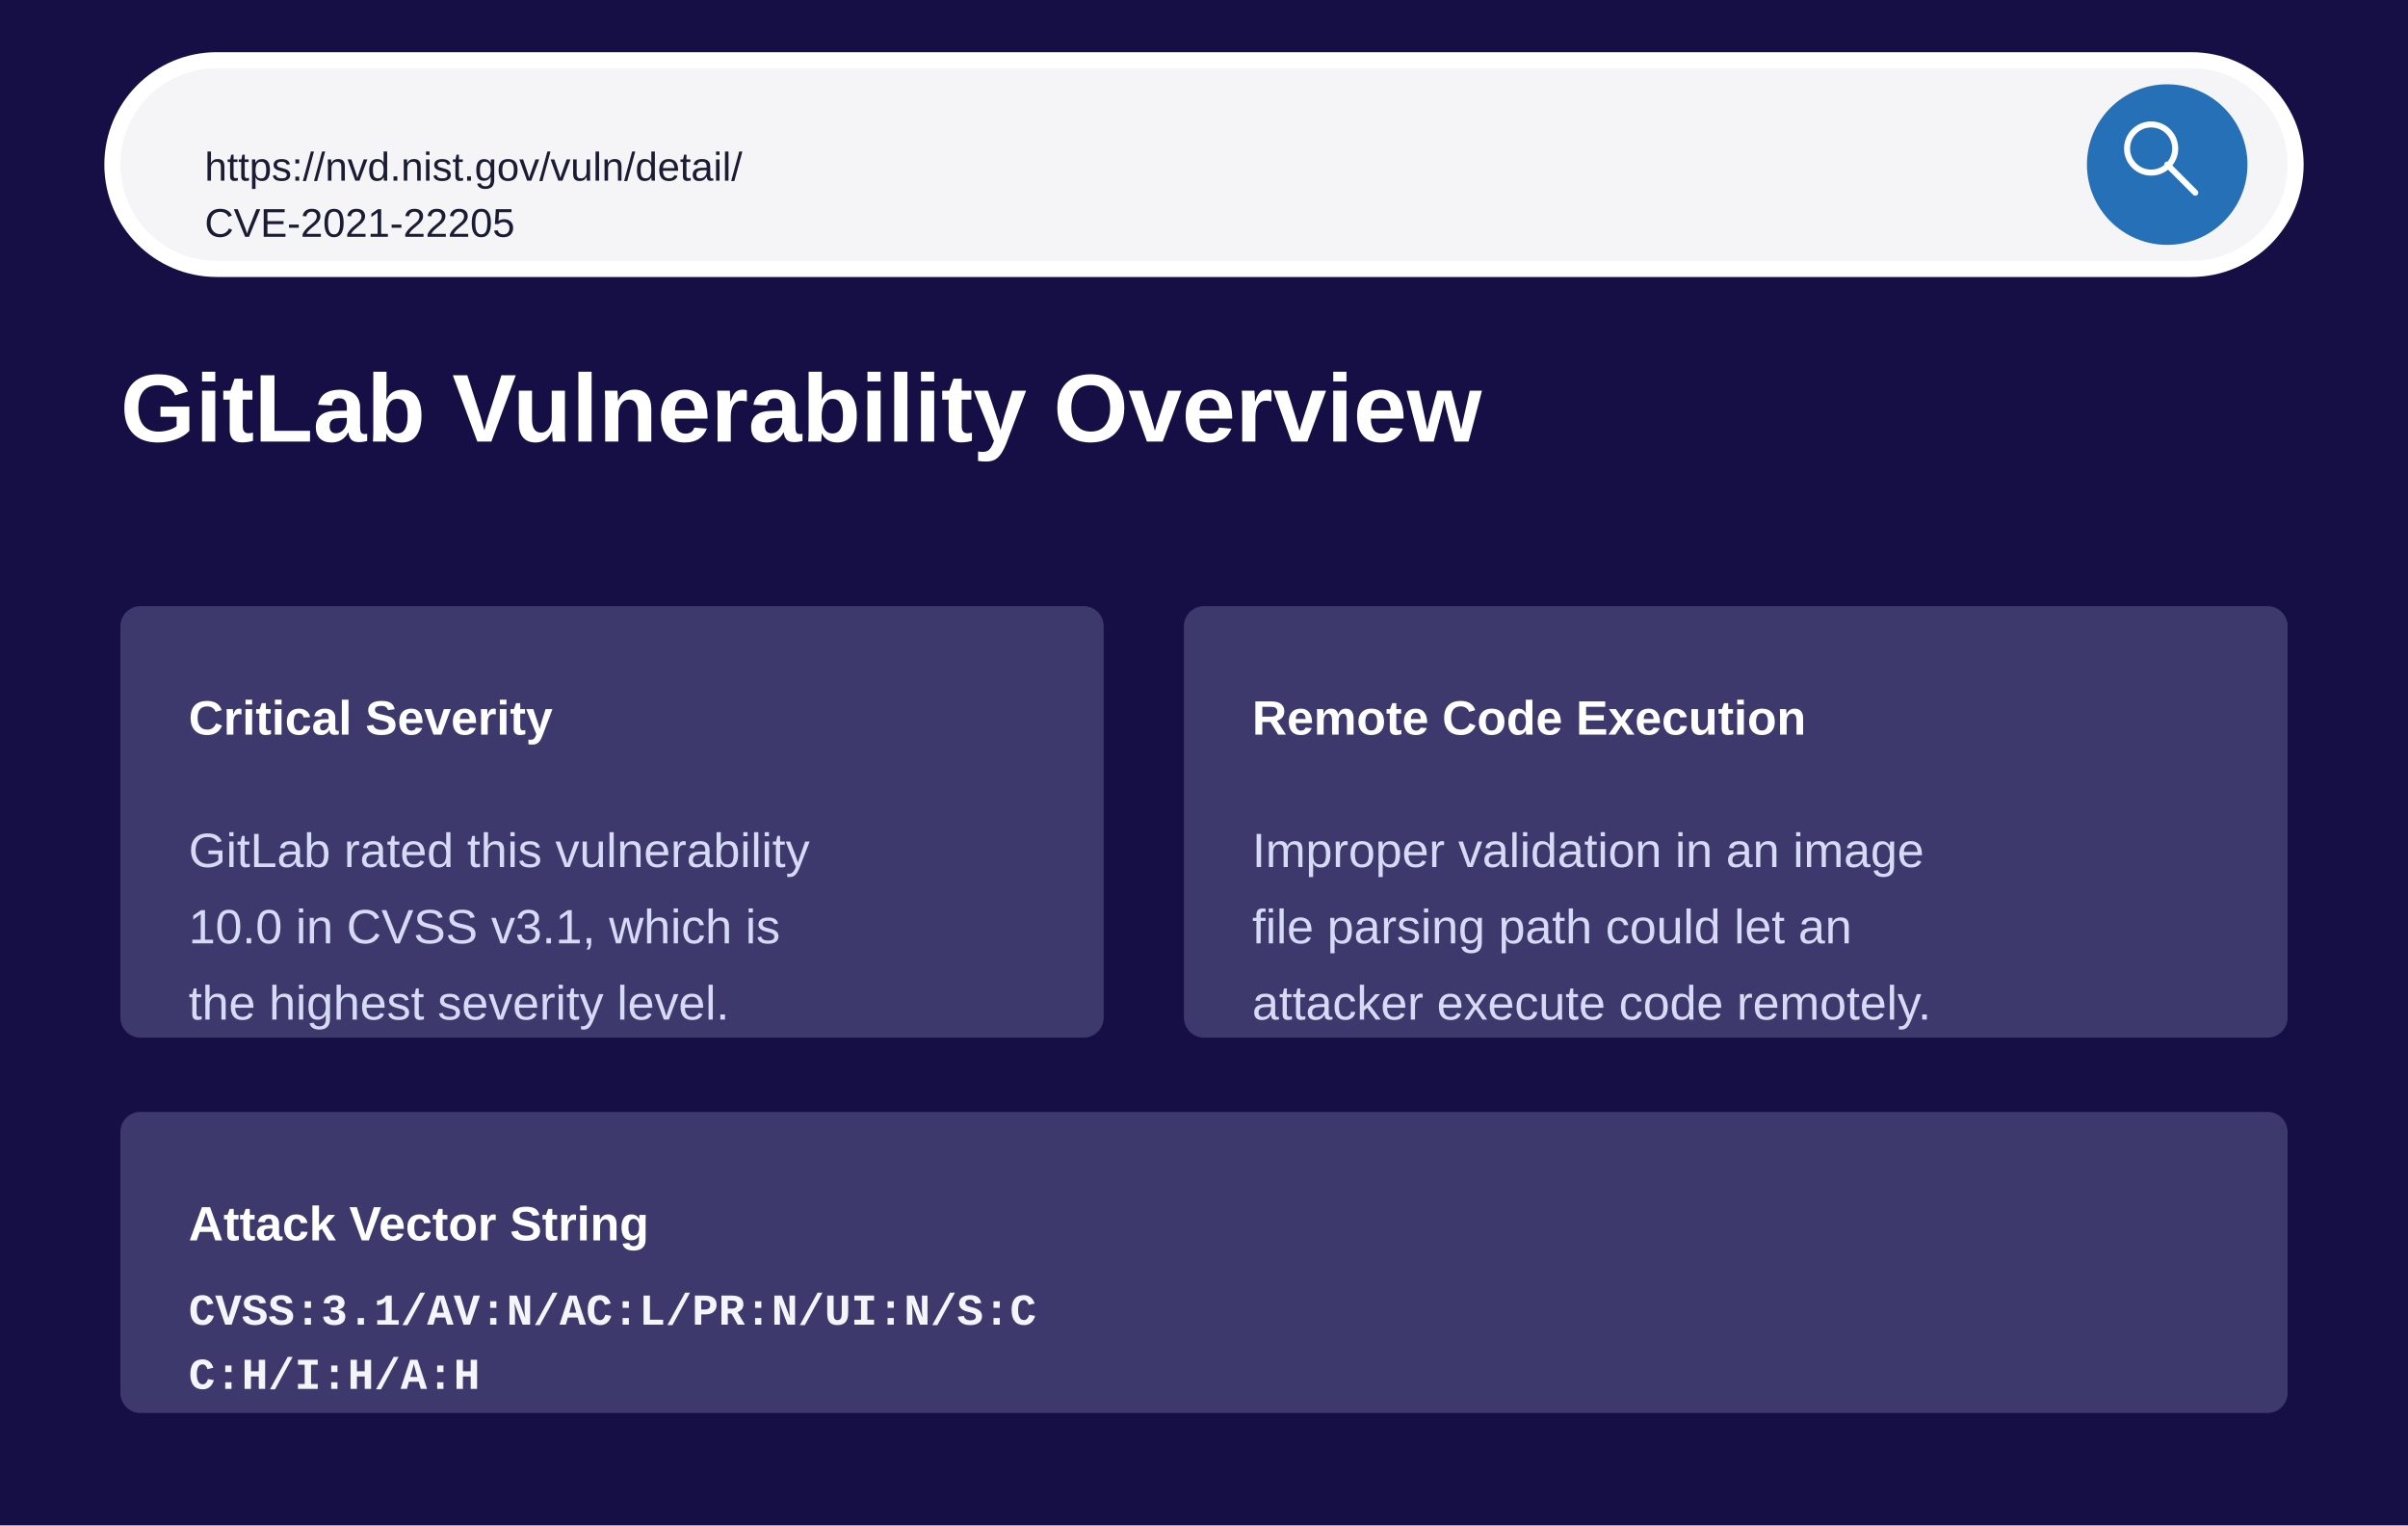
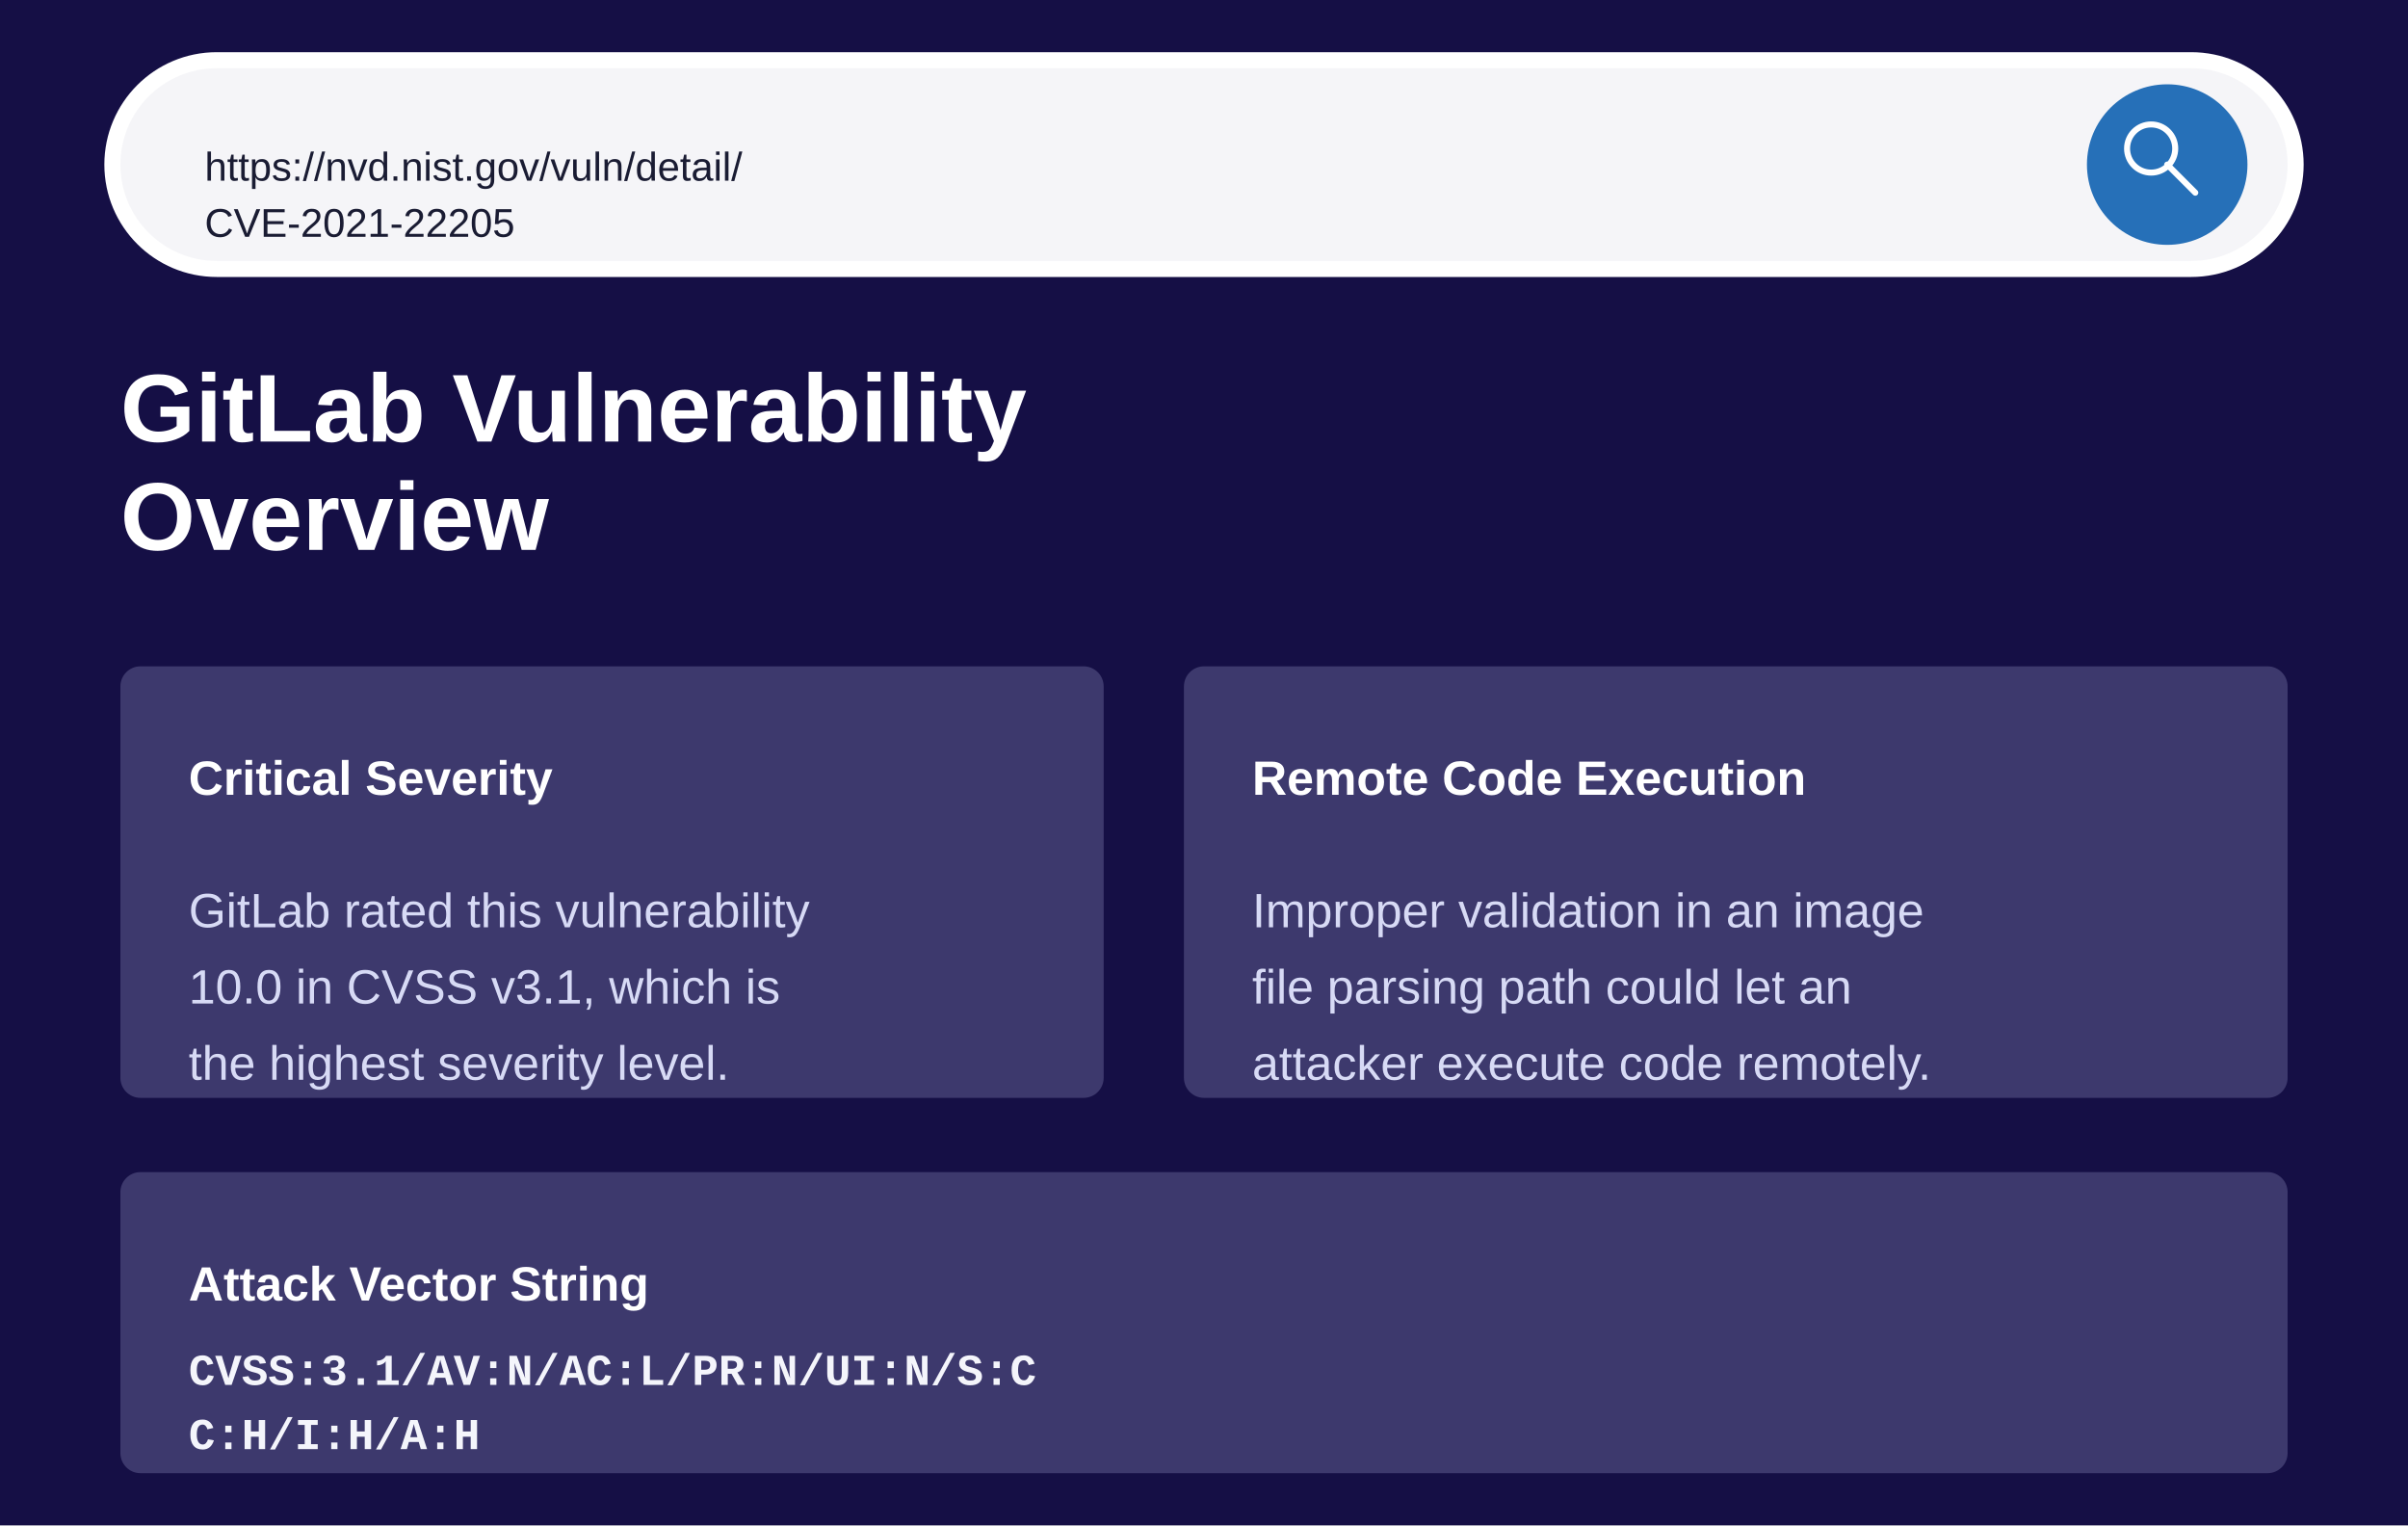
<svg xmlns="http://www.w3.org/2000/svg" width="1200" height="760" viewBox="0 0 1200 760" role="img" aria-labelledby="title desc">
  <defs>
    <style>
      .title { fill: #ffffff; font: 700 48px 'Segoe UI', Arial, sans-serif; }
      .body { fill: #d7daf5; font: 400 24px 'Segoe UI', Arial, sans-serif; }
      .cardTitle { fill: #ffffff; font: 700 24px 'Segoe UI', Arial, sans-serif; }
      .vector { fill: #f4f5fb; font: 700 22px 'Consolas', 'Courier New', monospace; }
      .url { fill: #1a1c33; font: 400 20px 'Segoe UI', Arial, sans-serif; }
    </style>
  </defs>
  <rect width="1200" height="760" fill="#150f45" />
  <rect x="56" y="30" width="1088" height="104" rx="52" fill="#f5f5f8" stroke="#ffffff" stroke-width="8" />
  <text x="102" y="90" class="url">https://nvd.nist.gov/vuln/detail/</text>
  <text x="102" y="118" class="url">CVE-2021-22205</text>
  <circle cx="1080" cy="82" r="40" fill="#2670b8" />
  <circle cx="1072" cy="74" r="12" fill="none" stroke="#ffffff" stroke-width="3" />
  <path d="M1080 82 L1094 96" stroke="#ffffff" stroke-width="3" stroke-linecap="round" />
-   <text x="60" y="220" class="title">GitLab Vulnerability Overview</text>
-   <rect x="60" y="302" width="490" height="215" rx="10" fill="#3d396d" />
-   <text x="94" y="366" class="cardTitle">Critical Severity</text>
-   <text x="94" y="432" class="body">GitLab rated this vulnerability</text>
-   <text x="94" y="470" class="body">10.0 in CVSS v3.1, which is</text>
-   <text x="94" y="508" class="body">the highest severity level.</text>
-   <rect x="590" y="302" width="550" height="215" rx="10" fill="#3d396d" />
-   <text x="624" y="366" class="cardTitle">Remote Code Execution</text>
-   <text x="624" y="432" class="body">Improper validation in an image</text>
-   <text x="624" y="470" class="body">file parsing path could let an</text>
-   <text x="624" y="508" class="body">attacker execute code remotely.</text>
-   <rect x="60" y="554" width="1080" height="150" rx="10" fill="#3d396d" />
-   <text x="94" y="618" class="cardTitle">Attack Vector String</text>
-   <text x="94" y="660" class="vector">CVSS:3.1/AV:N/AC:L/PR:N/UI:N/S:C</text>
-   <text x="94" y="692" class="vector">C:H/I:H/A:H</text>
+   <text x="60" y="220" class="title">GitLab Vulnerability</text>
+   <text x="60" y="274" class="title">Overview</text>
+   <rect x="60" y="332" width="490" height="215" rx="10" fill="#3d396d" />
+   <text x="94" y="396" class="cardTitle">Critical Severity</text>
+   <text x="94" y="462" class="body">GitLab rated this vulnerability</text>
+   <text x="94" y="500" class="body">10.0 in CVSS v3.1, which is</text>
+   <text x="94" y="538" class="body">the highest severity level.</text>
+   <rect x="590" y="332" width="550" height="215" rx="10" fill="#3d396d" />
+   <text x="624" y="396" class="cardTitle">Remote Code Execution</text>
+   <text x="624" y="462" class="body">Improper validation in an image</text>
+   <text x="624" y="500" class="body">file parsing path could let an</text>
+   <text x="624" y="538" class="body">attacker execute code remotely.</text>
+   <rect x="60" y="584" width="1080" height="150" rx="10" fill="#3d396d" />
+   <text x="94" y="648" class="cardTitle">Attack Vector String</text>
+   <text x="94" y="690" class="vector">CVSS:3.1/AV:N/AC:L/PR:N/UI:N/S:C</text>
+   <text x="94" y="722" class="vector">C:H/I:H/A:H</text>
</svg>
